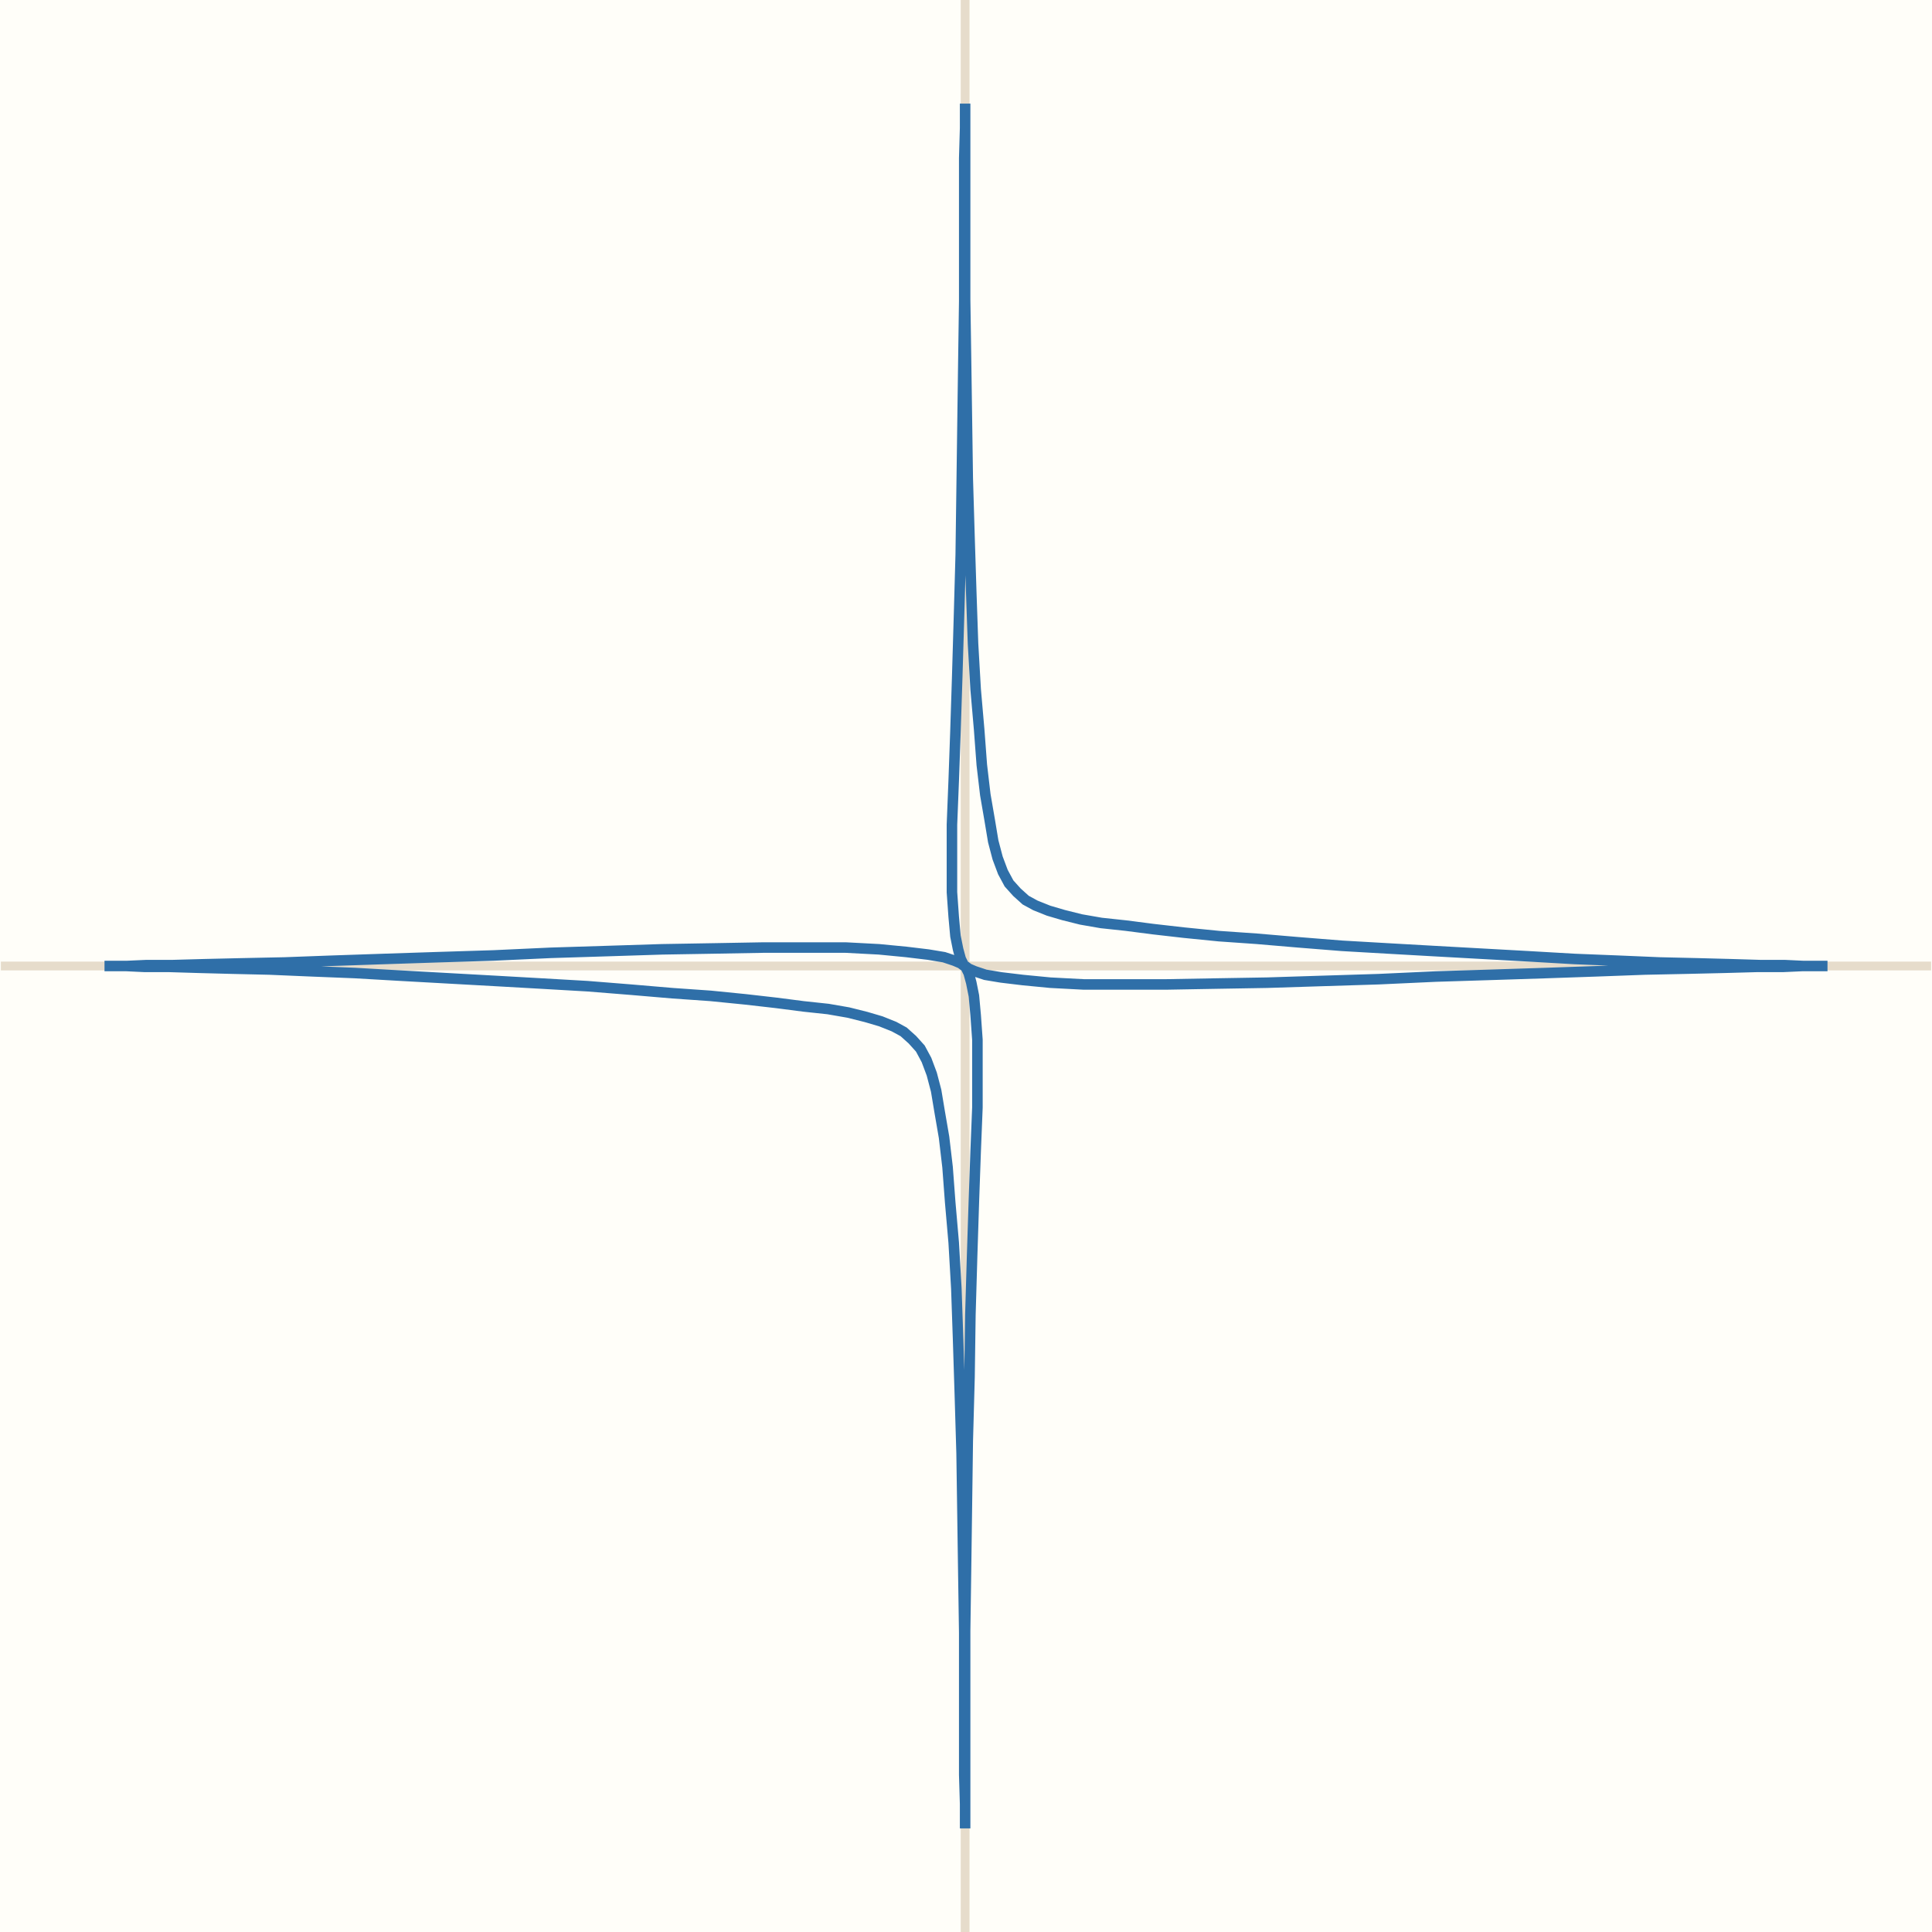
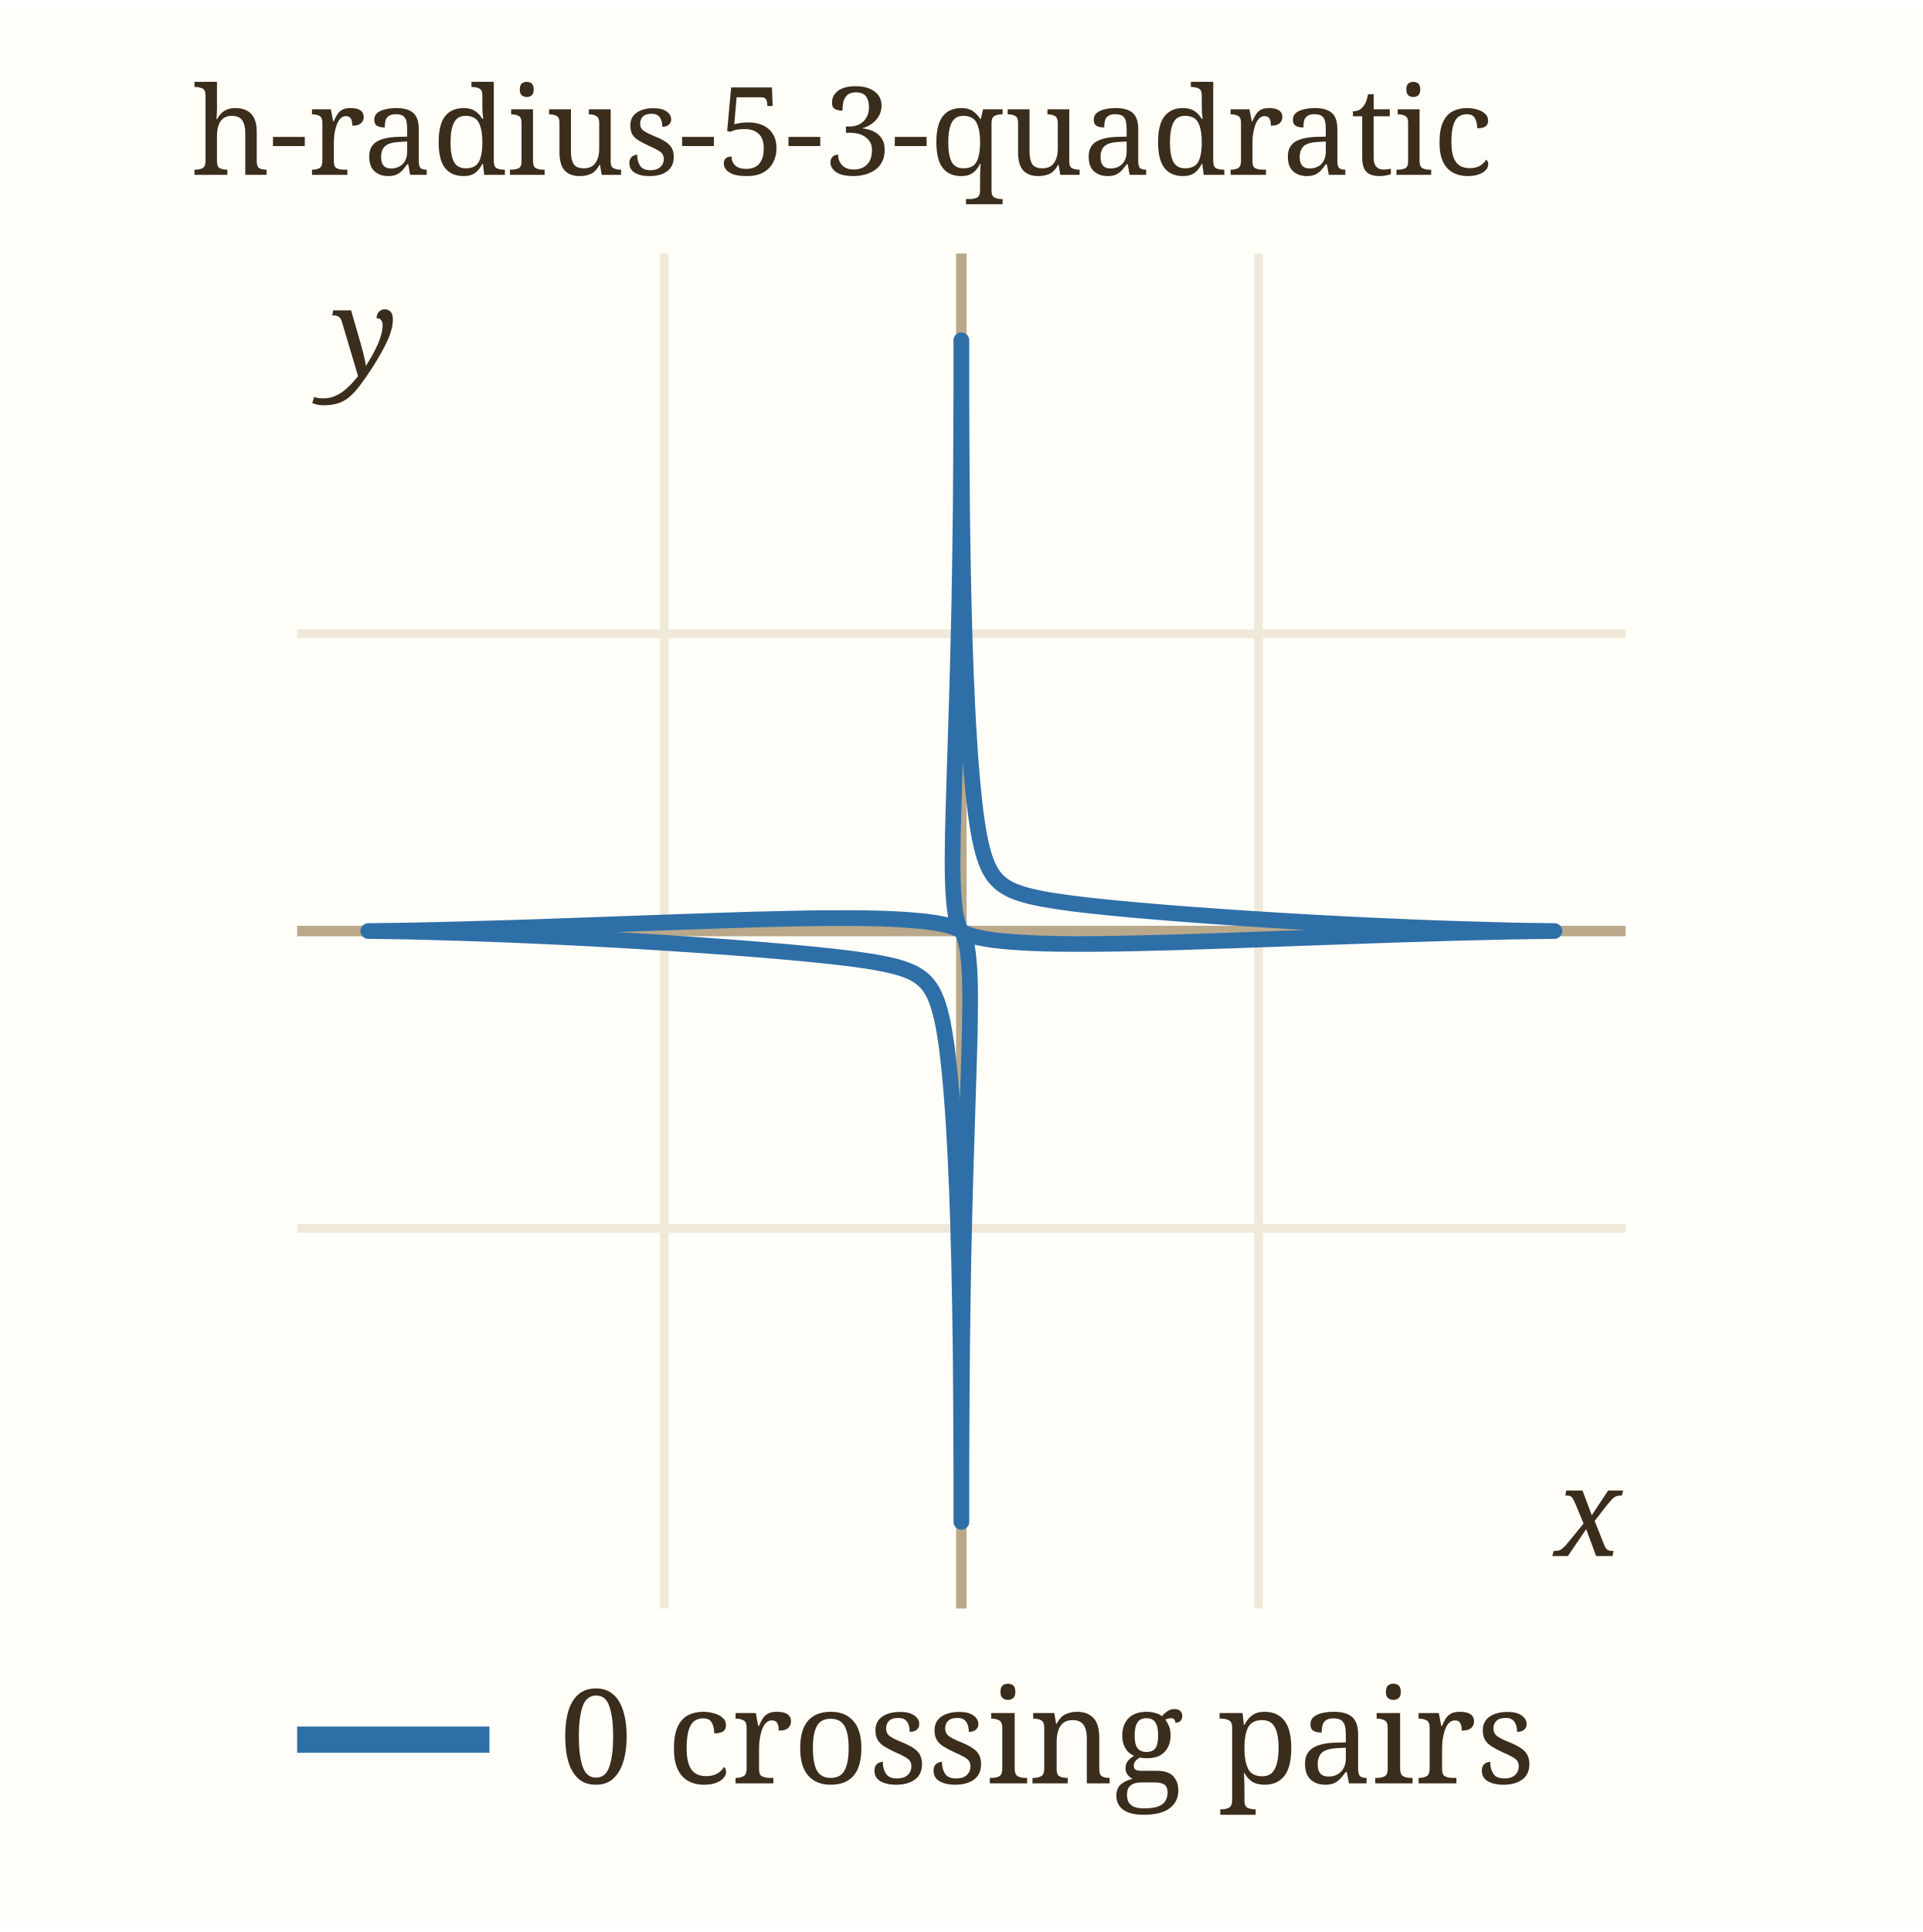
- <svg xmlns="http://www.w3.org/2000/svg" viewBox="0 0 220 220" width="220" height="220" role="img" aria-label="h-radius-5-3-quadratic">
-   <rect width="220" height="220" fill="#fffef9" />
-   <line x1="0.1" y1="110.0" x2="219.9" y2="110.0" stroke="#e6dccb" />
-   <line x1="109.9" y1="220.0" x2="109.9" y2="0.0" stroke="#e6dccb" />
-   <path d="M11.9,110.0 L12.8,110.0 L14.4,110.0 L16.5,110.1 L19.3,110.1 L22.6,110.2 L26.4,110.3 L30.7,110.4 L35.4,110.6 L40.4,110.8 L45.6,111.1 L51.0,111.4 L56.4,111.7 L61.7,112.0 L66.9,112.3 L71.9,112.7 L76.6,113.1 L80.9,113.4 L84.9,113.8 L88.4,114.2 L91.5,114.6 L94.3,114.9 L96.6,115.3 L98.6,115.8 L100.3,116.3 L101.8,116.9 L102.9,117.5 L103.9,118.4 L104.8,119.4 L105.5,120.7 L106.1,122.3 L106.6,124.2 L107.0,126.6 L107.5,129.5 L107.9,132.9 L108.2,136.9 L108.6,141.5 L108.9,146.7 L109.1,152.5 L109.3,158.8 L109.5,165.5 L109.6,172.4 L109.7,179.3 L109.8,185.9 L109.8,192.1 L109.8,197.5 L109.8,202.1 L109.9,205.4 L109.9,207.5 L109.9,208.2 L109.9,207.5 L109.9,205.4 L109.9,202.0 L109.9,197.5 L109.9,192.0 L109.9,185.7 L110.0,178.8 L110.1,171.5 L110.2,164.1 L110.4,156.8 L110.5,149.7 L110.7,142.9 L110.9,136.7 L111.1,131.1 L111.3,126.1 L111.3,121.9 L111.3,118.4 L111.1,115.6 L110.9,113.4 L110.6,111.9 L110.3,110.8 L110.0,110.2 L109.9,110.0 L109.9,110.0 L110.3,110.3 L111.0,110.6 L112.2,111.0 L114.0,111.3 L116.5,111.6 L119.6,111.9 L123.4,112.1 L127.8,112.1 L132.8,112.1 L138.4,112.0 L144.3,111.9 L150.6,111.7 L157.0,111.5 L163.5,111.2 L169.9,111.0 L176.1,110.8 L181.9,110.6 L187.3,110.4 L192.1,110.3 L196.4,110.2 L200.0,110.1 L203.0,110.1 L205.2,110.0 L206.8,110.0 L207.8,110.0 L208.1,110.0 L207.8,110.0 L206.9,110.0 L205.3,110.0 L203.2,109.9 L200.4,109.9 L197.1,109.8 L193.3,109.7 L189.0,109.6 L184.3,109.4 L179.3,109.2 L174.1,108.9 L168.7,108.6 L163.3,108.3 L158.0,108.0 L152.8,107.7 L147.8,107.3 L143.1,106.9 L138.8,106.6 L134.8,106.2 L131.3,105.8 L128.2,105.4 L125.4,105.1 L123.1,104.7 L121.1,104.2 L119.4,103.7 L117.9,103.1 L116.8,102.5 L115.8,101.6 L114.9,100.6 L114.2,99.3 L113.6,97.7 L113.1,95.8 L112.7,93.4 L112.2,90.5 L111.8,87.1 L111.5,83.1 L111.1,78.5 L110.8,73.3 L110.6,67.5 L110.4,61.2 L110.2,54.5 L110.1,47.6 L110.0,40.7 L109.9,34.1 L109.9,27.9 L109.9,22.5 L109.9,17.9 L109.9,14.6 L109.9,12.5 L109.9,11.8 L109.9,12.5 L109.9,14.6 L109.8,18.0 L109.8,22.5 L109.8,28.0 L109.8,34.3 L109.7,41.2 L109.6,48.5 L109.5,55.9 L109.4,63.2 L109.2,70.3 L109.0,77.1 L108.8,83.3 L108.6,88.9 L108.4,93.9 L108.4,98.1 L108.4,101.6 L108.6,104.4 L108.8,106.6 L109.1,108.1 L109.4,109.2 L109.7,109.8 L109.8,110.0 L109.8,110.0 L109.4,109.7 L108.7,109.4 L107.5,109.0 L105.7,108.7 L103.2,108.4 L100.1,108.1 L96.3,107.9 L91.9,107.9 L86.9,107.9 L81.3,108.0 L75.4,108.1 L69.1,108.3 L62.7,108.5 L56.2,108.8 L49.8,109.0 L43.7,109.2 L37.8,109.4 L32.4,109.6 L27.6,109.7 L23.3,109.8 L19.7,109.9 L16.7,109.9 L14.5,110.0 L12.9,110.0 L11.9,110.0" fill="none" stroke="#2f6fa8" stroke-width="1.2" />
+ <svg xmlns="http://www.w3.org/2000/svg" viewBox="0 0 220 219" width="219" height="220" role="img" aria-label="h-radius-5-3-quadratic" data-panel="h-radius-5-3-quadratic">
+   <rect x="0" y="0" width="220" height="219" fill="#fffef9" />
+   <clipPath id="clip-h-radius-5-3-quadratic">
+     <rect x="34" y="28" width="152" height="155" />
+   </clipPath>
+   <g clip-path="url(#clip-h-radius-5-3-quadratic)">
+     <line x1="76.0" x2="76.0" y1="28" y2="183" stroke="#f0e8d8" stroke-width="1" />
+     <text x="76.0" y="197.0" font-family="ui-monospace, Menlo, monospace" font-size="11" fill="#9c8a6a" text-anchor="middle">-0.5</text>
+     <line x1="110.0" x2="110.0" y1="28" y2="183" stroke="#b9a98a" stroke-width="1.2" />
+     <line x1="144.0" x2="144.0" y1="28" y2="183" stroke="#f0e8d8" stroke-width="1" />
+     <text x="144.0" y="197.0" font-family="ui-monospace, Menlo, monospace" font-size="11" fill="#9c8a6a" text-anchor="middle">0.5</text>
+     <line x1="34" x2="186" y1="139.5" y2="139.5" stroke="#f0e8d8" stroke-width="1" />
+     <text x="28.0" y="143.5" font-family="ui-monospace, Menlo, monospace" font-size="11" fill="#9c8a6a" text-anchor="end">-0.5</text>
+     <line x1="34" x2="186" y1="105.5" y2="105.5" stroke="#b9a98a" stroke-width="1.2" />
+     <line x1="34" x2="186" y1="71.5" y2="71.5" stroke="#f0e8d8" stroke-width="1" />
+     <text x="28.0" y="75.5" font-family="ui-monospace, Menlo, monospace" font-size="11" fill="#9c8a6a" text-anchor="end">0.5</text>
+     <path d="M42.14,105.50 C42.42,105.50 42.98,105.50 43.83,105.52 C44.68,105.53 45.83,105.54 47.21,105.57 C48.60,105.61 50.30,105.65 52.17,105.71 C54.03,105.76 56.18,105.84 58.40,105.93 C60.62,106.02 63.07,106.13 65.50,106.25 C67.93,106.37 70.50,106.51 72.96,106.66 C75.42,106.80 77.93,106.97 80.26,107.13 C82.59,107.29 84.87,107.46 86.94,107.63 C89.01,107.80 90.95,107.97 92.68,108.14 C94.41,108.31 95.95,108.48 97.31,108.65 C98.67,108.83 99.82,109.00 100.84,109.20 C101.86,109.40 102.68,109.59 103.41,109.85 C104.14,110.10 104.70,110.36 105.21,110.73 C105.72,111.09 106.11,111.48 106.47,112.03 C106.83,112.58 107.10,113.18 107.37,114.01 C107.63,114.84 107.85,115.78 108.06,117.00 C108.27,118.22 108.45,119.62 108.62,121.34 C108.80,123.06 108.96,125.04 109.10,127.31 C109.25,129.58 109.38,132.19 109.49,134.96 C109.60,137.74 109.69,140.87 109.76,143.96 C109.83,147.05 109.88,150.42 109.92,153.50 C109.95,156.57 109.97,159.75 109.98,162.39 C110.00,165.02 110.00,167.52 110.00,169.30 C110.00,171.08 110.00,172.45 110.00,173.08 C110.00,173.71 110.00,173.71 110.00,173.08 C110.00,172.44 110.00,171.08 110.00,169.29 C110.00,167.50 110.00,165.00 110.02,162.31 C110.03,159.63 110.05,156.38 110.08,153.16 C110.12,149.94 110.17,146.37 110.23,143.01 C110.30,139.64 110.39,136.15 110.48,132.98 C110.57,129.81 110.68,126.72 110.76,124.00 C110.84,121.28 110.93,118.80 110.97,116.68 C111.01,114.57 111.02,112.78 110.98,111.31 C110.94,109.85 110.84,108.74 110.73,107.87 C110.62,107.00 110.43,106.47 110.31,106.08 C110.19,105.69 110.02,105.58 110.01,105.51 C110.00,105.44 110.00,105.57 110.28,105.68 C110.55,105.79 110.93,106.01 111.65,106.17 C112.37,106.33 113.31,106.52 114.60,106.64 C115.88,106.77 117.48,106.87 119.37,106.93 C121.25,106.98 123.49,106.99 125.91,106.97 C128.33,106.95 131.09,106.88 133.89,106.81 C136.68,106.73 139.74,106.62 142.69,106.52 C145.64,106.42 148.73,106.30 151.61,106.20 C154.48,106.10 157.35,106.00 159.92,105.91 C162.49,105.83 164.92,105.76 167.02,105.70 C169.11,105.65 170.97,105.61 172.49,105.57 C174.00,105.54 175.21,105.53 176.11,105.52 C177.00,105.50 177.56,105.50 177.85,105.50 C178.15,105.50 178.14,105.50 177.86,105.50 C177.58,105.50 177.02,105.50 176.17,105.48 C175.32,105.47 174.17,105.46 172.79,105.43 C171.40,105.39 169.70,105.35 167.83,105.29 C165.97,105.24 163.82,105.16 161.60,105.07 C159.38,104.98 156.93,104.87 154.50,104.75 C152.07,104.63 149.50,104.49 147.04,104.34 C144.58,104.20 142.07,104.03 139.74,103.87 C137.41,103.71 135.13,103.54 133.06,103.37 C130.99,103.20 129.05,103.03 127.32,102.86 C125.59,102.69 124.05,102.52 122.69,102.35 C121.33,102.17 120.18,102.00 119.16,101.80 C118.14,101.60 117.32,101.41 116.59,101.15 C115.86,100.90 115.30,100.64 114.79,100.27 C114.28,99.91 113.89,99.52 113.53,98.97 C113.17,98.42 112.90,97.82 112.63,96.99 C112.37,96.16 112.15,95.22 111.94,94.00 C111.73,92.78 111.55,91.38 111.38,89.66 C111.20,87.94 111.04,85.96 110.90,83.69 C110.75,81.42 110.62,78.81 110.51,76.04 C110.40,73.26 110.31,70.13 110.24,67.04 C110.17,63.95 110.12,60.58 110.08,57.50 C110.05,54.43 110.03,51.25 110.02,48.61 C110.00,45.98 110.00,43.48 110.00,41.70 C110.00,39.92 110.00,38.55 110.00,37.92 C110.00,37.29 110.00,37.29 110.00,37.92 C110.00,38.56 110.00,39.92 110.00,41.71 C110.00,43.50 110.00,46.00 109.98,48.69 C109.97,51.37 109.95,54.62 109.92,57.84 C109.88,61.06 109.83,64.63 109.77,67.99 C109.70,71.36 109.61,74.85 109.52,78.02 C109.43,81.19 109.32,84.28 109.24,87.00 C109.16,89.72 109.07,92.20 109.03,94.32 C108.99,96.43 108.98,98.22 109.02,99.69 C109.06,101.15 109.16,102.26 109.27,103.13 C109.38,104.00 109.57,104.53 109.69,104.92 C109.81,105.31 109.98,105.42 109.99,105.49 C110.00,105.56 110.00,105.43 109.72,105.32 C109.45,105.21 109.07,104.99 108.35,104.83 C107.63,104.67 106.69,104.48 105.40,104.36 C104.12,104.23 102.52,104.13 100.63,104.07 C98.75,104.02 96.51,104.01 94.09,104.03 C91.67,104.05 88.91,104.12 86.11,104.19 C83.32,104.27 80.26,104.38 77.31,104.48 C74.36,104.58 71.27,104.70 68.39,104.80 C65.52,104.90 62.65,105.00 60.08,105.09 C57.51,105.17 55.08,105.24 52.98,105.30 C50.89,105.35 49.03,105.39 47.51,105.43 C46.00,105.46 44.79,105.47 43.89,105.48 C43.00,105.50 42.44,105.50 42.15,105.50" fill="none" stroke="#2f6fa8" stroke-width="1.8" stroke-linecap="round" data-path="h-radius-5-3-quadratic" />
+   </g>
+   <text x="177.9" y="177.0" font-family="Georgia, serif" font-size="14" font-style="italic" fill="#3b2d1c">x</text>
+   <text x="38.0" y="42.0" font-family="Georgia, serif" font-size="14" font-style="italic" fill="#3b2d1c">y</text>
+   <text x="22" y="19" font-family="Georgia, serif" font-size="14" fill="#3b2d1c">h-radius-5-3-quadratic</text>
+   <line x1="34" x2="56" y1="198" y2="198" stroke="#2f6fa8" stroke-width="3" />
+   <text x="64" y="203" font-family="Georgia, serif" font-size="15" fill="#3b2d1c">0 crossing pairs</text>
</svg>
